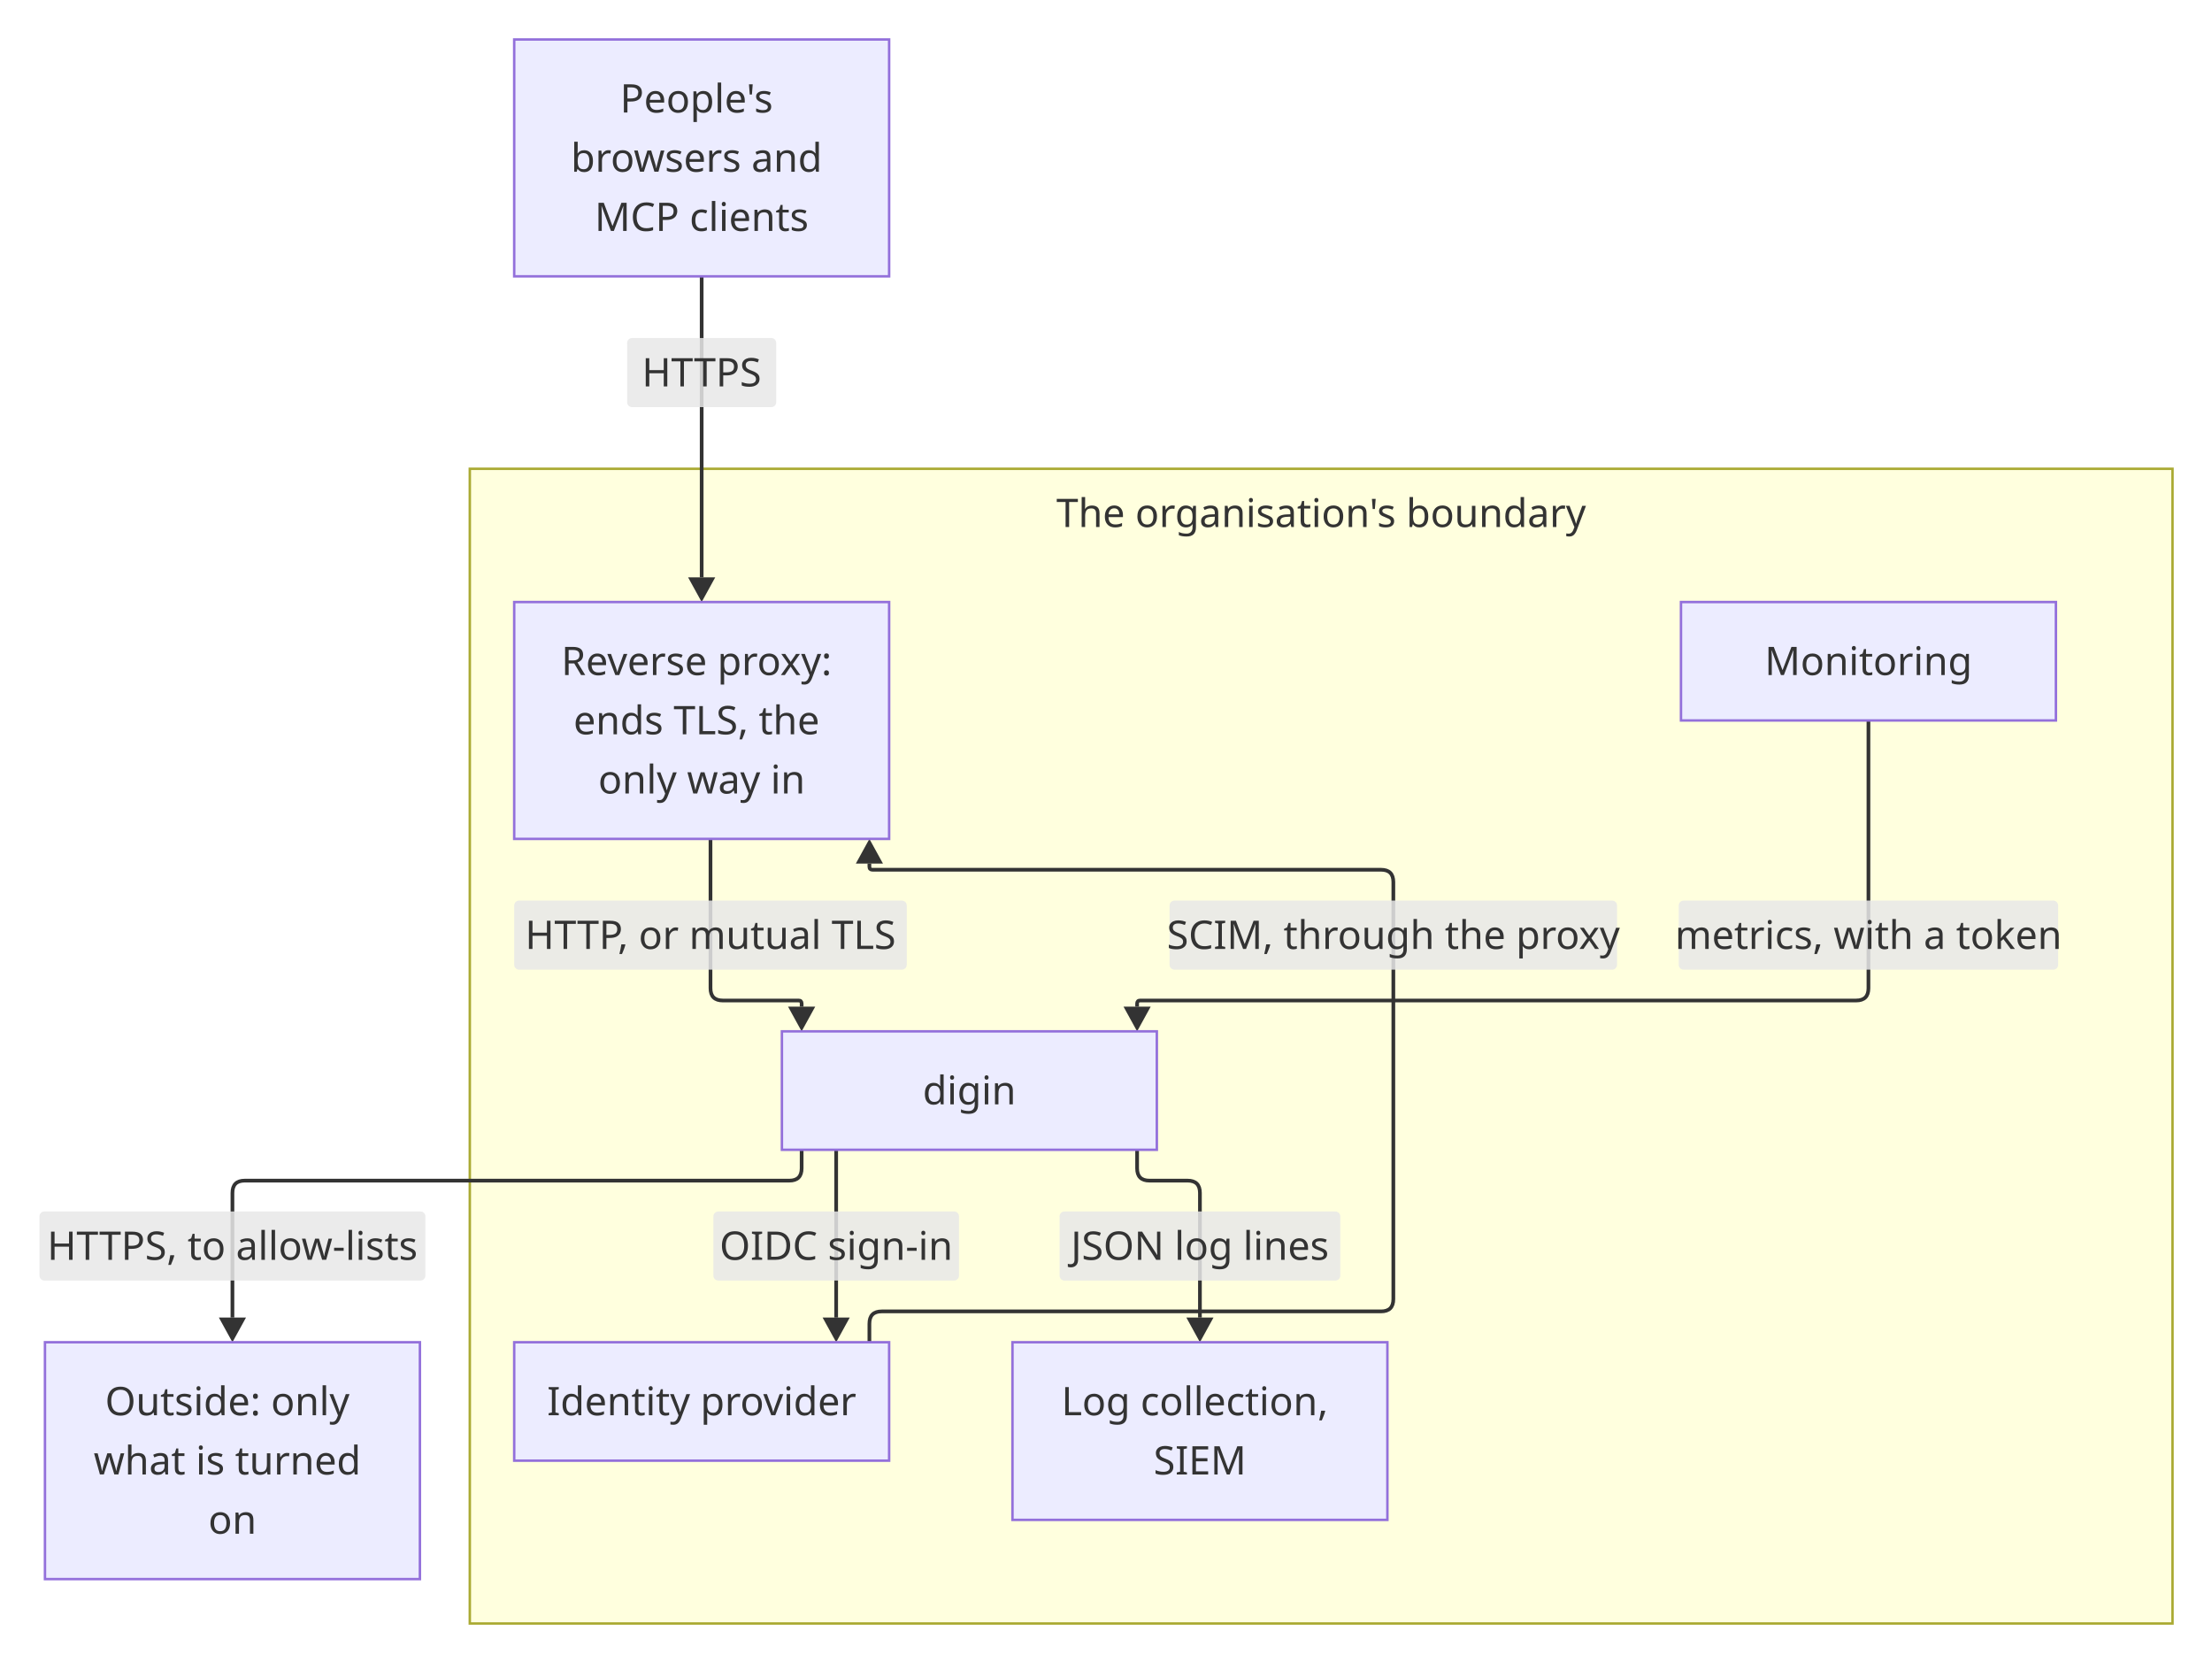
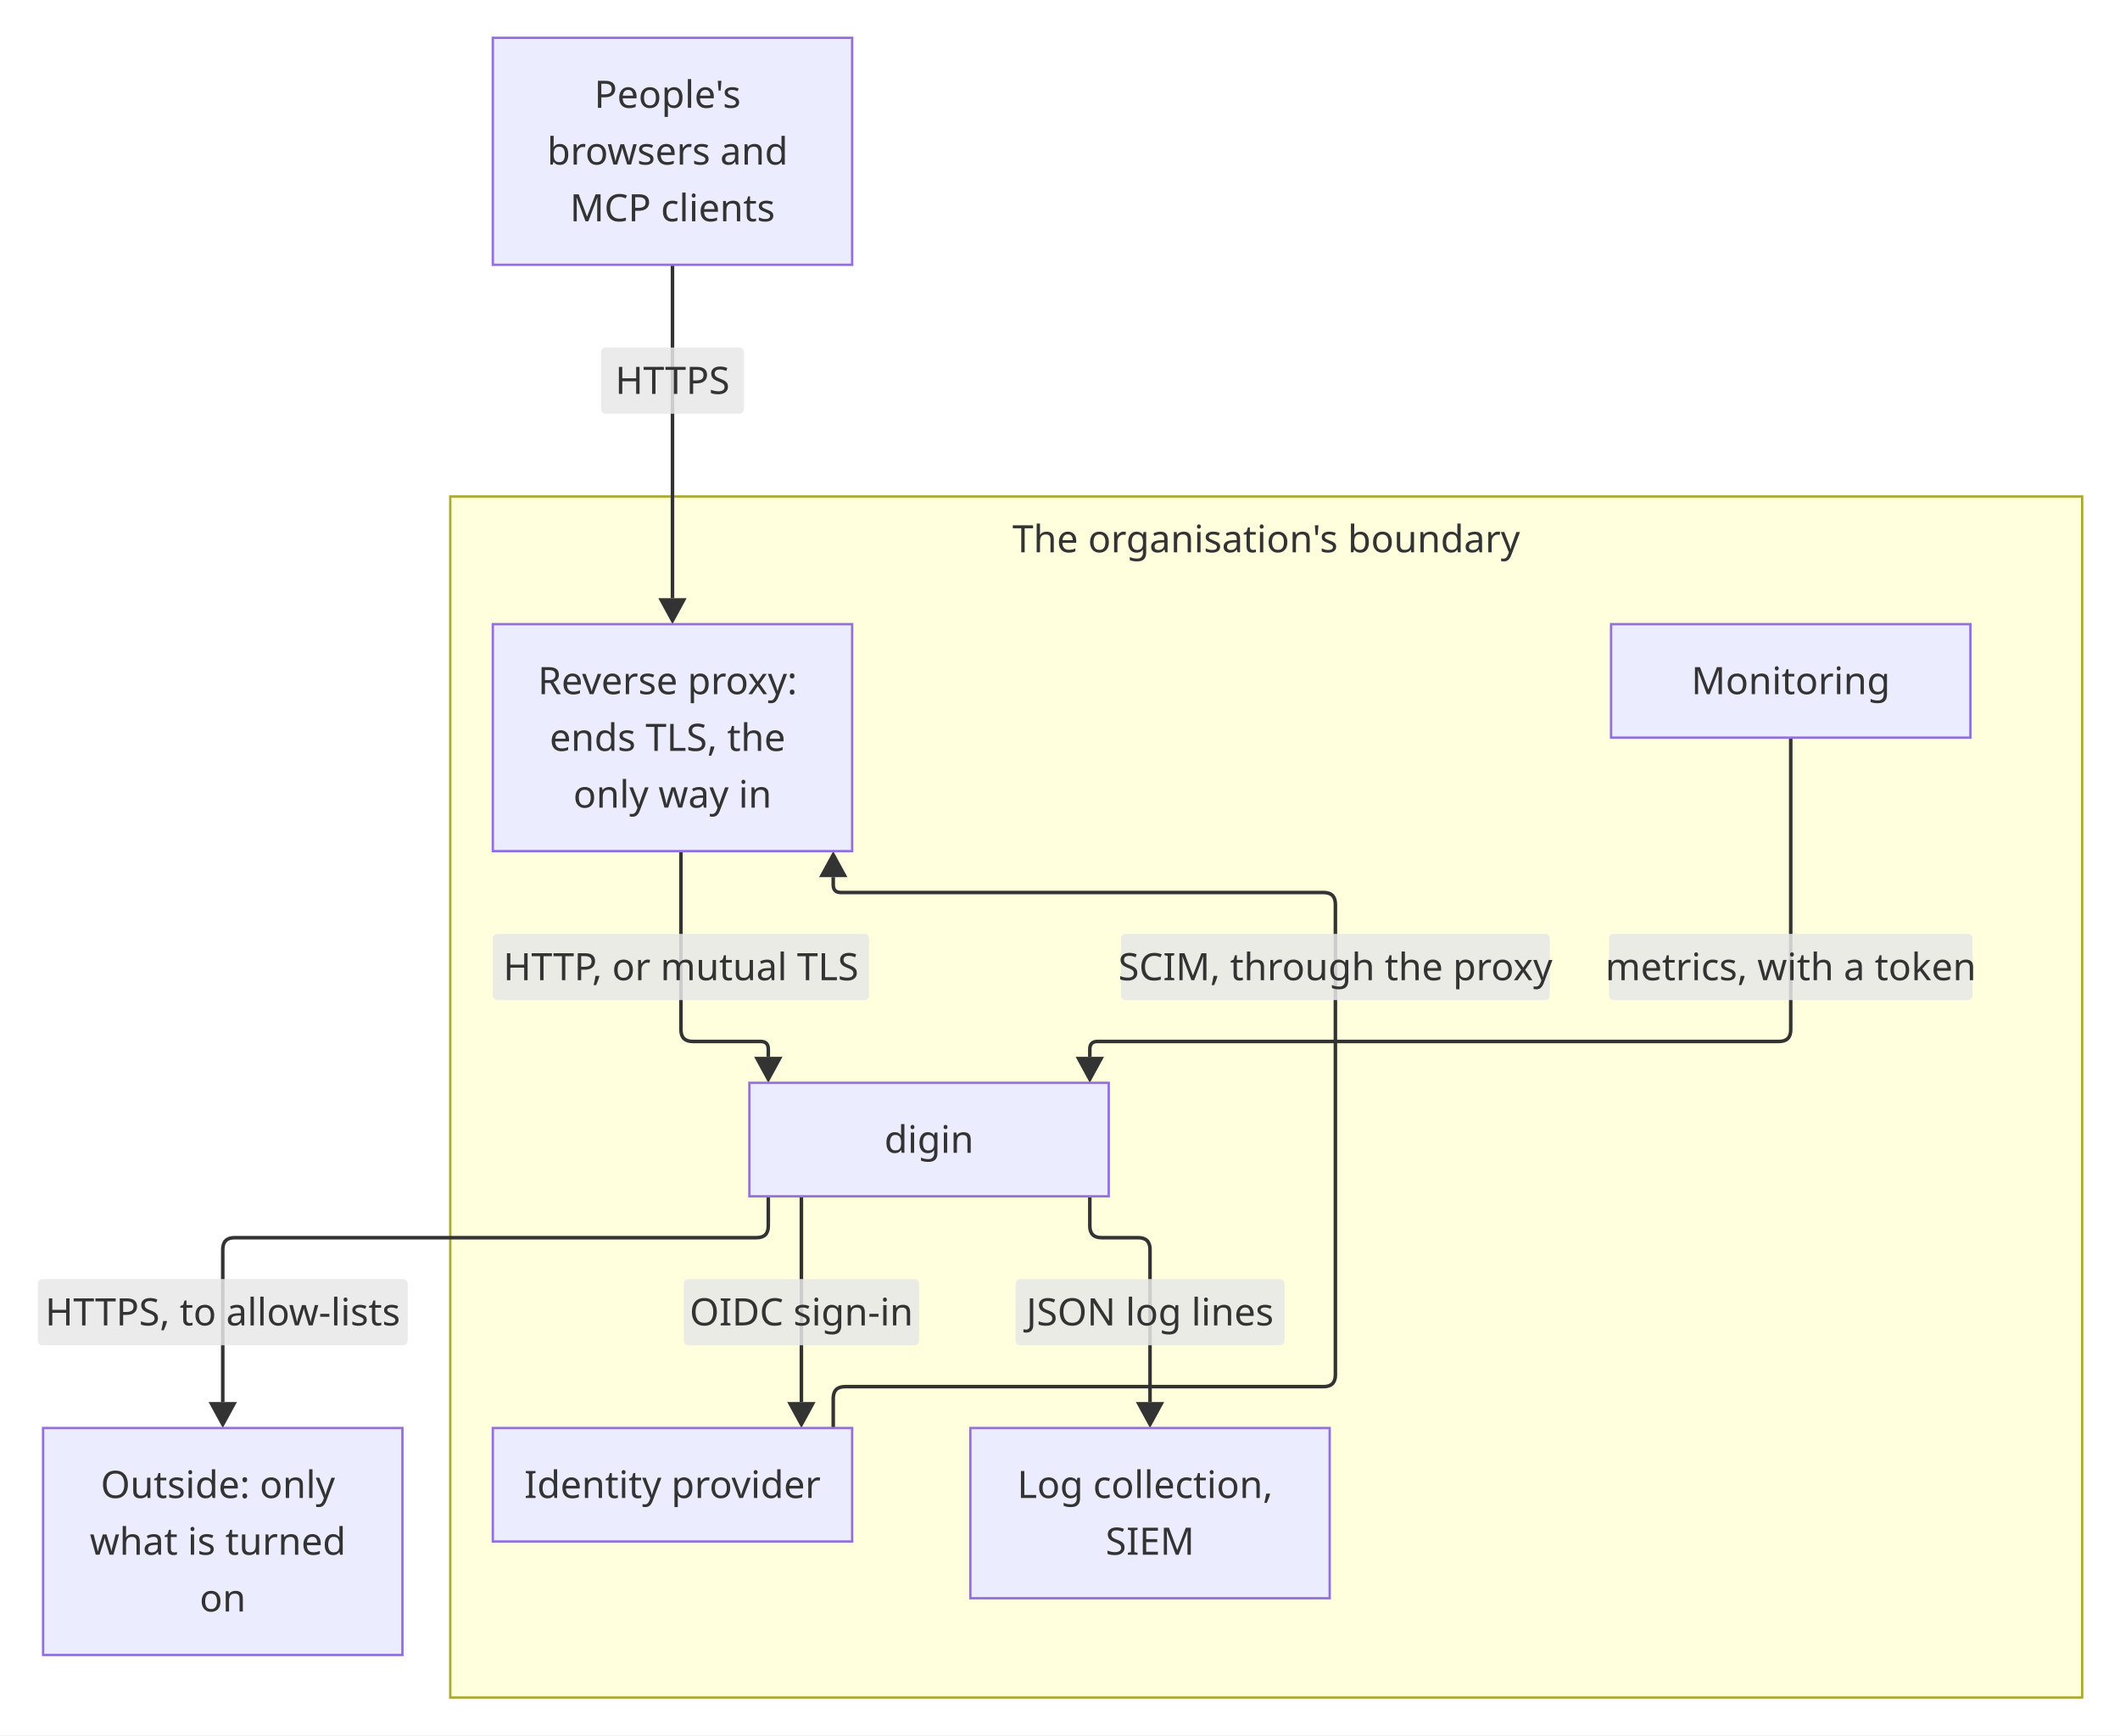
- <svg xmlns="http://www.w3.org/2000/svg" width="896.76" height="674" viewBox="0 0 896.76 674" font-family="sans-serif" font-size="16">
+ <svg xmlns="http://www.w3.org/2000/svg" width="896.76" height="734" viewBox="0 0 896.76 734" font-family="sans-serif" font-size="16">
  <defs>
-     <marker id="mucy8ql-arrow-0" viewBox="0 0 10 11" refX="0" refY="5.5" markerUnits="userSpaceOnUse" markerWidth="10" markerHeight="11" orient="auto-start-reverse">
-       <path d="M0,0 L10,5.5 L0,11 z" fill="#333333" />
+     <marker id="mucy8ql-arrow-0" viewBox="0 0 11 12" refX="0" refY="6" markerUnits="userSpaceOnUse" markerWidth="11" markerHeight="12" orient="auto-start-reverse">
+       <path d="M0,0 L11,6 L0,12 z" fill="#333333" />
    </marker>
  </defs>
  <rect width="100%" height="100%" fill="#ffffff" />
  <g transform="translate(16,16)">
-     <rect x="174.46" y="174" width="690.29" height="468" fill="#ffffde" stroke="#aaaa33" />
+     <rect x="174.46" y="194" width="690.29" height="508" fill="#ffffde" stroke="#aaaa33" />
+     <path d="M268.46,96 L268.46,237" fill="none" stroke="#333333" stroke-width="1.5" marker-end="url(#mucy8ql-arrow-0)" />
+     <path d="M272.04,344 L272.04,419.5 Q272.04,424.5 277.04,424.5 L305.74,424.5 Q308.99,424.5 308.99,427.75 L308.99,431" fill="none" stroke="#333333" stroke-width="1.5" marker-end="url(#mucy8ql-arrow-0)" />
+     <path d="M322.99,490 L322.99,577" fill="none" stroke="#333333" stroke-width="1.5" marker-end="url(#mucy8ql-arrow-0)" />
+     <path d="M336.46,588 L336.46,575.5 Q336.46,570.5 341.46,570.5 L543.87,570.5 Q548.87,570.5 548.87,565.5 L548.87,366.5 Q548.87,361.5 543.87,361.5 L339.71,361.5 Q336.46,361.5 336.46,358.25 L336.46,355" fill="none" stroke="#333333" stroke-width="1.5" marker-end="url(#mucy8ql-arrow-0)" />
+     <path d="M444.99,490 L444.99,502.5 Q444.99,507.5 449.99,507.5 L465.46,507.5 Q470.46,507.5 470.46,512.5 L470.46,577" fill="none" stroke="#333333" stroke-width="1.5" marker-end="url(#mucy8ql-arrow-0)" />
+     <path d="M741.48,296 L741.48,419.5 Q741.48,424.5 736.48,424.5 L448.24,424.5 Q444.99,424.5 444.99,427.75 L444.99,431" fill="none" stroke="#333333" stroke-width="1.5" marker-end="url(#mucy8ql-arrow-0)" />
+     <path d="M308.99,490 L308.99,502.5 Q308.99,507.5 303.99,507.5 L83.23,507.5 Q78.23,507.5 78.23,512.5 L78.23,577" fill="none" stroke="#333333" stroke-width="1.5" marker-end="url(#mucy8ql-arrow-0)" />
    <text fill="#333333" text-anchor="middle">
-       <tspan x="519.61" y="197.6">The organisation's boundary</tspan>
+       <tspan x="519.61" y="217.6">The organisation's boundary</tspan>
    </text>
-     <path d="M268.46,96 L268.46,218" fill="none" stroke="#333333" stroke-width="1.5" marker-end="url(#mucy8ql-arrow-0)" />
-     <path d="M272.04,324 L272.04,384.5 Q272.04,389.5 277.04,389.5 L307.74,389.5 Q308.99,389.5 308.99,390.75 L308.99,392" fill="none" stroke="#333333" stroke-width="1.5" marker-end="url(#mucy8ql-arrow-0)" />
-     <path d="M322.99,450 L322.99,518" fill="none" stroke="#333333" stroke-width="1.5" marker-end="url(#mucy8ql-arrow-0)" />
-     <path d="M336.46,528 L336.46,520.5 Q336.46,515.5 341.46,515.5 L543.87,515.5 Q548.87,515.5 548.87,510.5 L548.87,341.5 Q548.87,336.5 543.87,336.5 L337.71,336.5 Q336.46,336.5 336.46,335.25 L336.46,334" fill="none" stroke="#333333" stroke-width="1.5" marker-end="url(#mucy8ql-arrow-0)" />
-     <path d="M444.99,450 L444.99,457.5 Q444.99,462.5 449.99,462.5 L465.46,462.5 Q470.46,462.5 470.46,467.5 L470.46,518" fill="none" stroke="#333333" stroke-width="1.5" marker-end="url(#mucy8ql-arrow-0)" />
-     <path d="M741.48,276 L741.48,384.5 Q741.48,389.5 736.48,389.5 L446.24,389.5 Q444.99,389.5 444.99,390.75 L444.99,392" fill="none" stroke="#333333" stroke-width="1.5" marker-end="url(#mucy8ql-arrow-0)" />
-     <path d="M308.99,450 L308.99,457.5 Q308.99,462.5 303.99,462.5 L83.23,462.5 Q78.23,462.5 78.23,467.5 L78.23,518" fill="none" stroke="#333333" stroke-width="1.5" marker-end="url(#mucy8ql-arrow-0)" />
-     <rect x="238.24" y="121" width="60.45" height="28" rx="2" fill="#e8e8e8" fill-opacity="0.85" />
+     <rect x="238.24" y="131" width="60.45" height="28" rx="2" fill="#e8e8e8" fill-opacity="0.85" />
    <text fill="#333333" text-anchor="middle">
-       <tspan x="268.46" y="140.6">HTTPS</tspan>
+       <tspan x="268.46" y="150.6">HTTPS</tspan>
    </text>
-     <rect x="192.46" y="349" width="159.15" height="28" rx="2" fill="#e8e8e8" fill-opacity="0.85" />
+     <rect x="192.46" y="379" width="159.15" height="28" rx="2" fill="#e8e8e8" fill-opacity="0.85" />
    <text fill="#333333" text-anchor="middle">
-       <tspan x="272.04" y="368.6">HTTP, or mutual TLS</tspan>
+       <tspan x="272.04" y="398.6">HTTP, or mutual TLS</tspan>
    </text>
-     <rect x="273.21" y="475" width="99.57" height="28" rx="2" fill="#e8e8e8" fill-opacity="0.85" />
+     <rect x="273.21" y="525" width="99.57" height="28" rx="2" fill="#e8e8e8" fill-opacity="0.85" />
    <text fill="#333333" text-anchor="middle">
-       <tspan x="322.99" y="494.6">OIDC sign-in</tspan>
+       <tspan x="322.99" y="544.6">OIDC sign-in</tspan>
    </text>
-     <rect x="458.16" y="349" width="181.41" height="28" rx="2" fill="#e8e8e8" fill-opacity="0.85" />
+     <rect x="458.16" y="379" width="181.41" height="28" rx="2" fill="#e8e8e8" fill-opacity="0.85" />
    <text fill="#333333" text-anchor="middle">
-       <tspan x="548.87" y="368.6">SCIM, through the proxy</tspan>
+       <tspan x="548.87" y="398.6">SCIM, through the proxy</tspan>
    </text>
-     <rect x="413.56" y="475" width="113.81" height="28" rx="2" fill="#e8e8e8" fill-opacity="0.85" />
+     <rect x="413.56" y="525" width="113.81" height="28" rx="2" fill="#e8e8e8" fill-opacity="0.85" />
    <text fill="#333333" text-anchor="middle">
-       <tspan x="470.46" y="494.6">JSON log lines</tspan>
+       <tspan x="470.46" y="544.6">JSON log lines</tspan>
    </text>
-     <rect x="664.57" y="349" width="153.82" height="28" rx="2" fill="#e8e8e8" fill-opacity="0.85" />
+     <rect x="664.57" y="379" width="153.82" height="28" rx="2" fill="#e8e8e8" fill-opacity="0.85" />
    <text fill="#333333" text-anchor="middle">
-       <tspan x="741.48" y="368.6">metrics, with a token</tspan>
+       <tspan x="741.48" y="398.6">metrics, with a token</tspan>
    </text>
-     <rect x="0" y="475" width="156.46" height="28" rx="2" fill="#e8e8e8" fill-opacity="0.85" />
+     <rect x="0" y="525" width="156.46" height="28" rx="2" fill="#e8e8e8" fill-opacity="0.85" />
    <text fill="#333333" text-anchor="middle">
-       <tspan x="78.23" y="494.6">HTTPS, to allow-lists</tspan>
+       <tspan x="78.23" y="544.6">HTTPS, to allow-lists</tspan>
    </text>
    <rect x="192.46" y="0" width="152" height="96" fill="#ECECFF" stroke="#9370DB" />
    <text fill="#333333" text-anchor="middle">
      <tspan x="268.46" y="29.6">People's</tspan>
      <tspan x="268.46" y="53.6">browsers and</tspan>
      <tspan x="268.46" y="77.6">MCP clients</tspan>
    </text>
-     <rect x="192.46" y="228" width="152" height="96" fill="#ECECFF" stroke="#9370DB" />
+     <rect x="192.46" y="248" width="152" height="96" fill="#ECECFF" stroke="#9370DB" />
    <text fill="#333333" text-anchor="middle">
-       <tspan x="268.46" y="257.6">Reverse proxy:</tspan>
-       <tspan x="268.46" y="281.6">ends TLS, the</tspan>
-       <tspan x="268.46" y="305.6">only way in</tspan>
+       <tspan x="268.46" y="277.6">Reverse proxy:</tspan>
+       <tspan x="268.46" y="301.6">ends TLS, the</tspan>
+       <tspan x="268.46" y="325.6">only way in</tspan>
    </text>
-     <rect x="192.46" y="528" width="152" height="48" fill="#ECECFF" stroke="#9370DB" />
+     <rect x="192.46" y="588" width="152" height="48" fill="#ECECFF" stroke="#9370DB" />
    <text fill="#333333" text-anchor="middle">
-       <tspan x="268.46" y="557.6">Identity provider</tspan>
+       <tspan x="268.46" y="617.6">Identity provider</tspan>
    </text>
-     <rect x="300.99" y="402" width="152" height="48" fill="#ECECFF" stroke="#9370DB" />
+     <rect x="300.99" y="442" width="152" height="48" fill="#ECECFF" stroke="#9370DB" />
    <text fill="#333333" text-anchor="middle">
-       <tspan x="376.99" y="431.6">digin</tspan>
+       <tspan x="376.99" y="471.6">digin</tspan>
    </text>
-     <rect x="394.46" y="528" width="152" height="72" fill="#ECECFF" stroke="#9370DB" />
+     <rect x="394.46" y="588" width="152" height="72" fill="#ECECFF" stroke="#9370DB" />
    <text fill="#333333" text-anchor="middle">
-       <tspan x="470.46" y="557.6">Log collection,</tspan>
-       <tspan x="470.46" y="581.6">SIEM</tspan>
+       <tspan x="470.46" y="617.6">Log collection,</tspan>
+       <tspan x="470.46" y="641.6">SIEM</tspan>
    </text>
-     <rect x="665.48" y="228" width="152" height="48" fill="#ECECFF" stroke="#9370DB" />
+     <rect x="665.48" y="248" width="152" height="48" fill="#ECECFF" stroke="#9370DB" />
    <text fill="#333333" text-anchor="middle">
-       <tspan x="741.48" y="257.6">Monitoring</tspan>
+       <tspan x="741.48" y="277.6">Monitoring</tspan>
    </text>
-     <rect x="2.23" y="528" width="152" height="96" fill="#ECECFF" stroke="#9370DB" />
+     <rect x="2.23" y="588" width="152" height="96" fill="#ECECFF" stroke="#9370DB" />
    <text fill="#333333" text-anchor="middle">
-       <tspan x="78.23" y="557.6">Outside: only</tspan>
-       <tspan x="78.23" y="581.6">what is turned</tspan>
-       <tspan x="78.23" y="605.6">on</tspan>
+       <tspan x="78.23" y="617.6">Outside: only</tspan>
+       <tspan x="78.23" y="641.6">what is turned</tspan>
+       <tspan x="78.23" y="665.6">on</tspan>
    </text>
  </g>
</svg>
